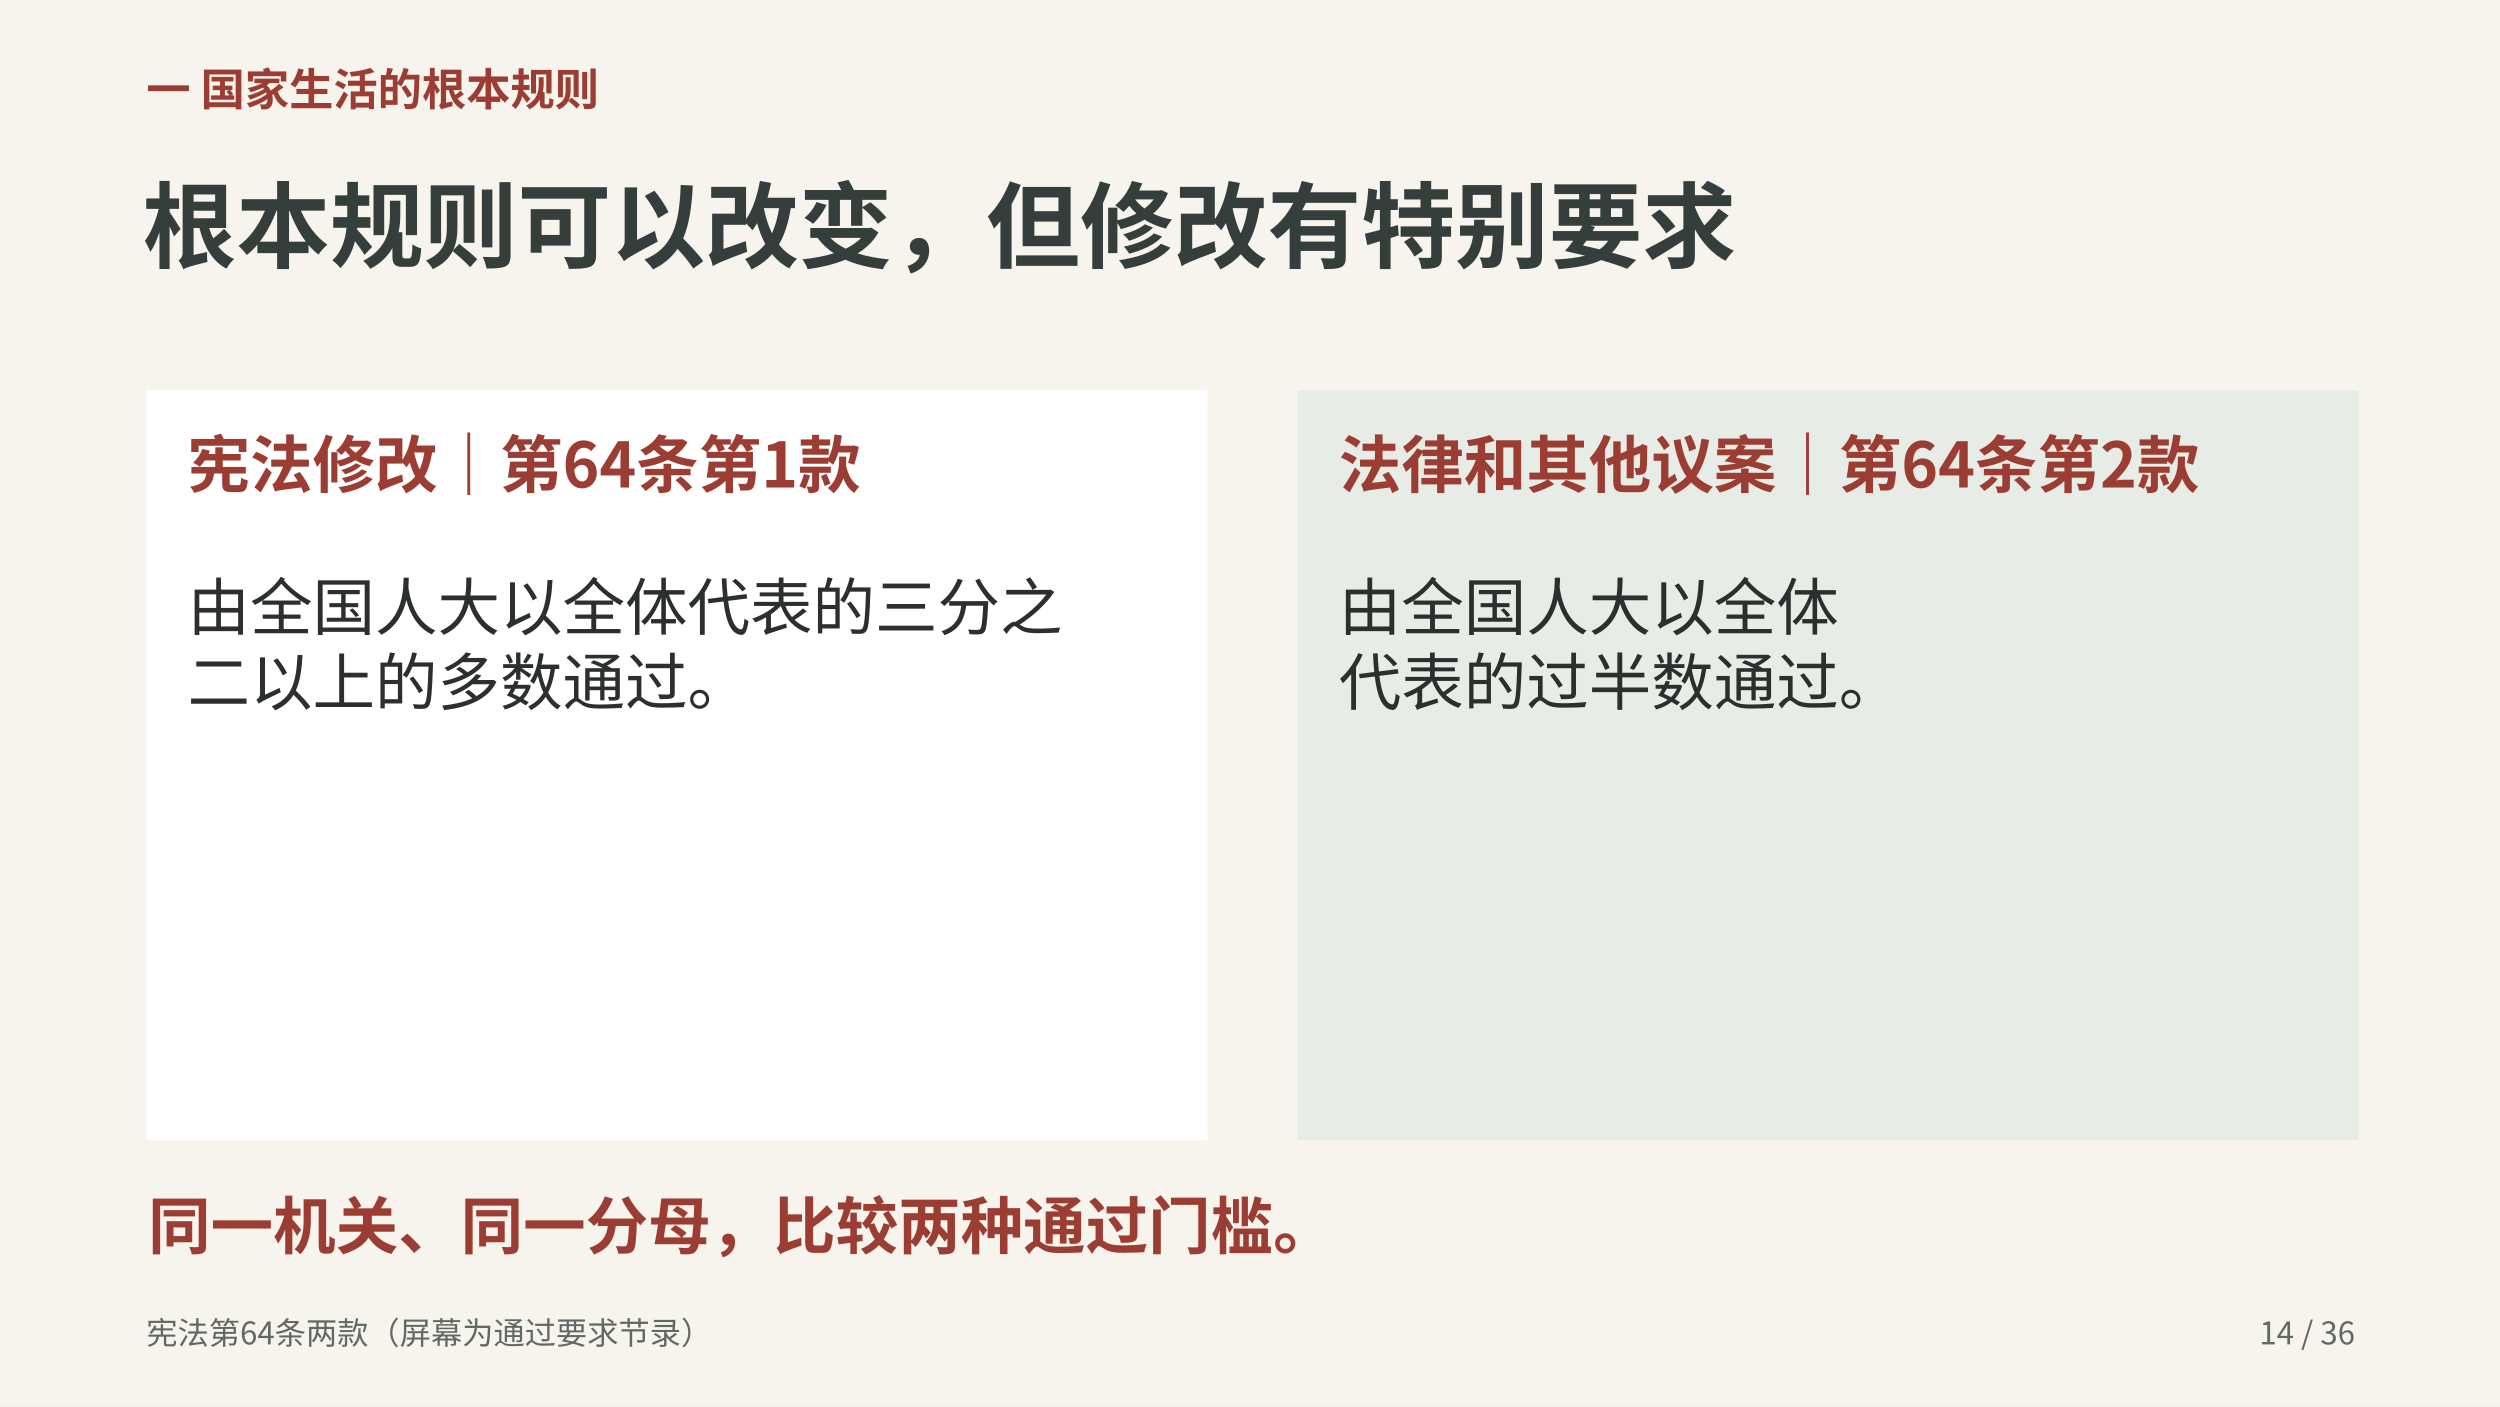
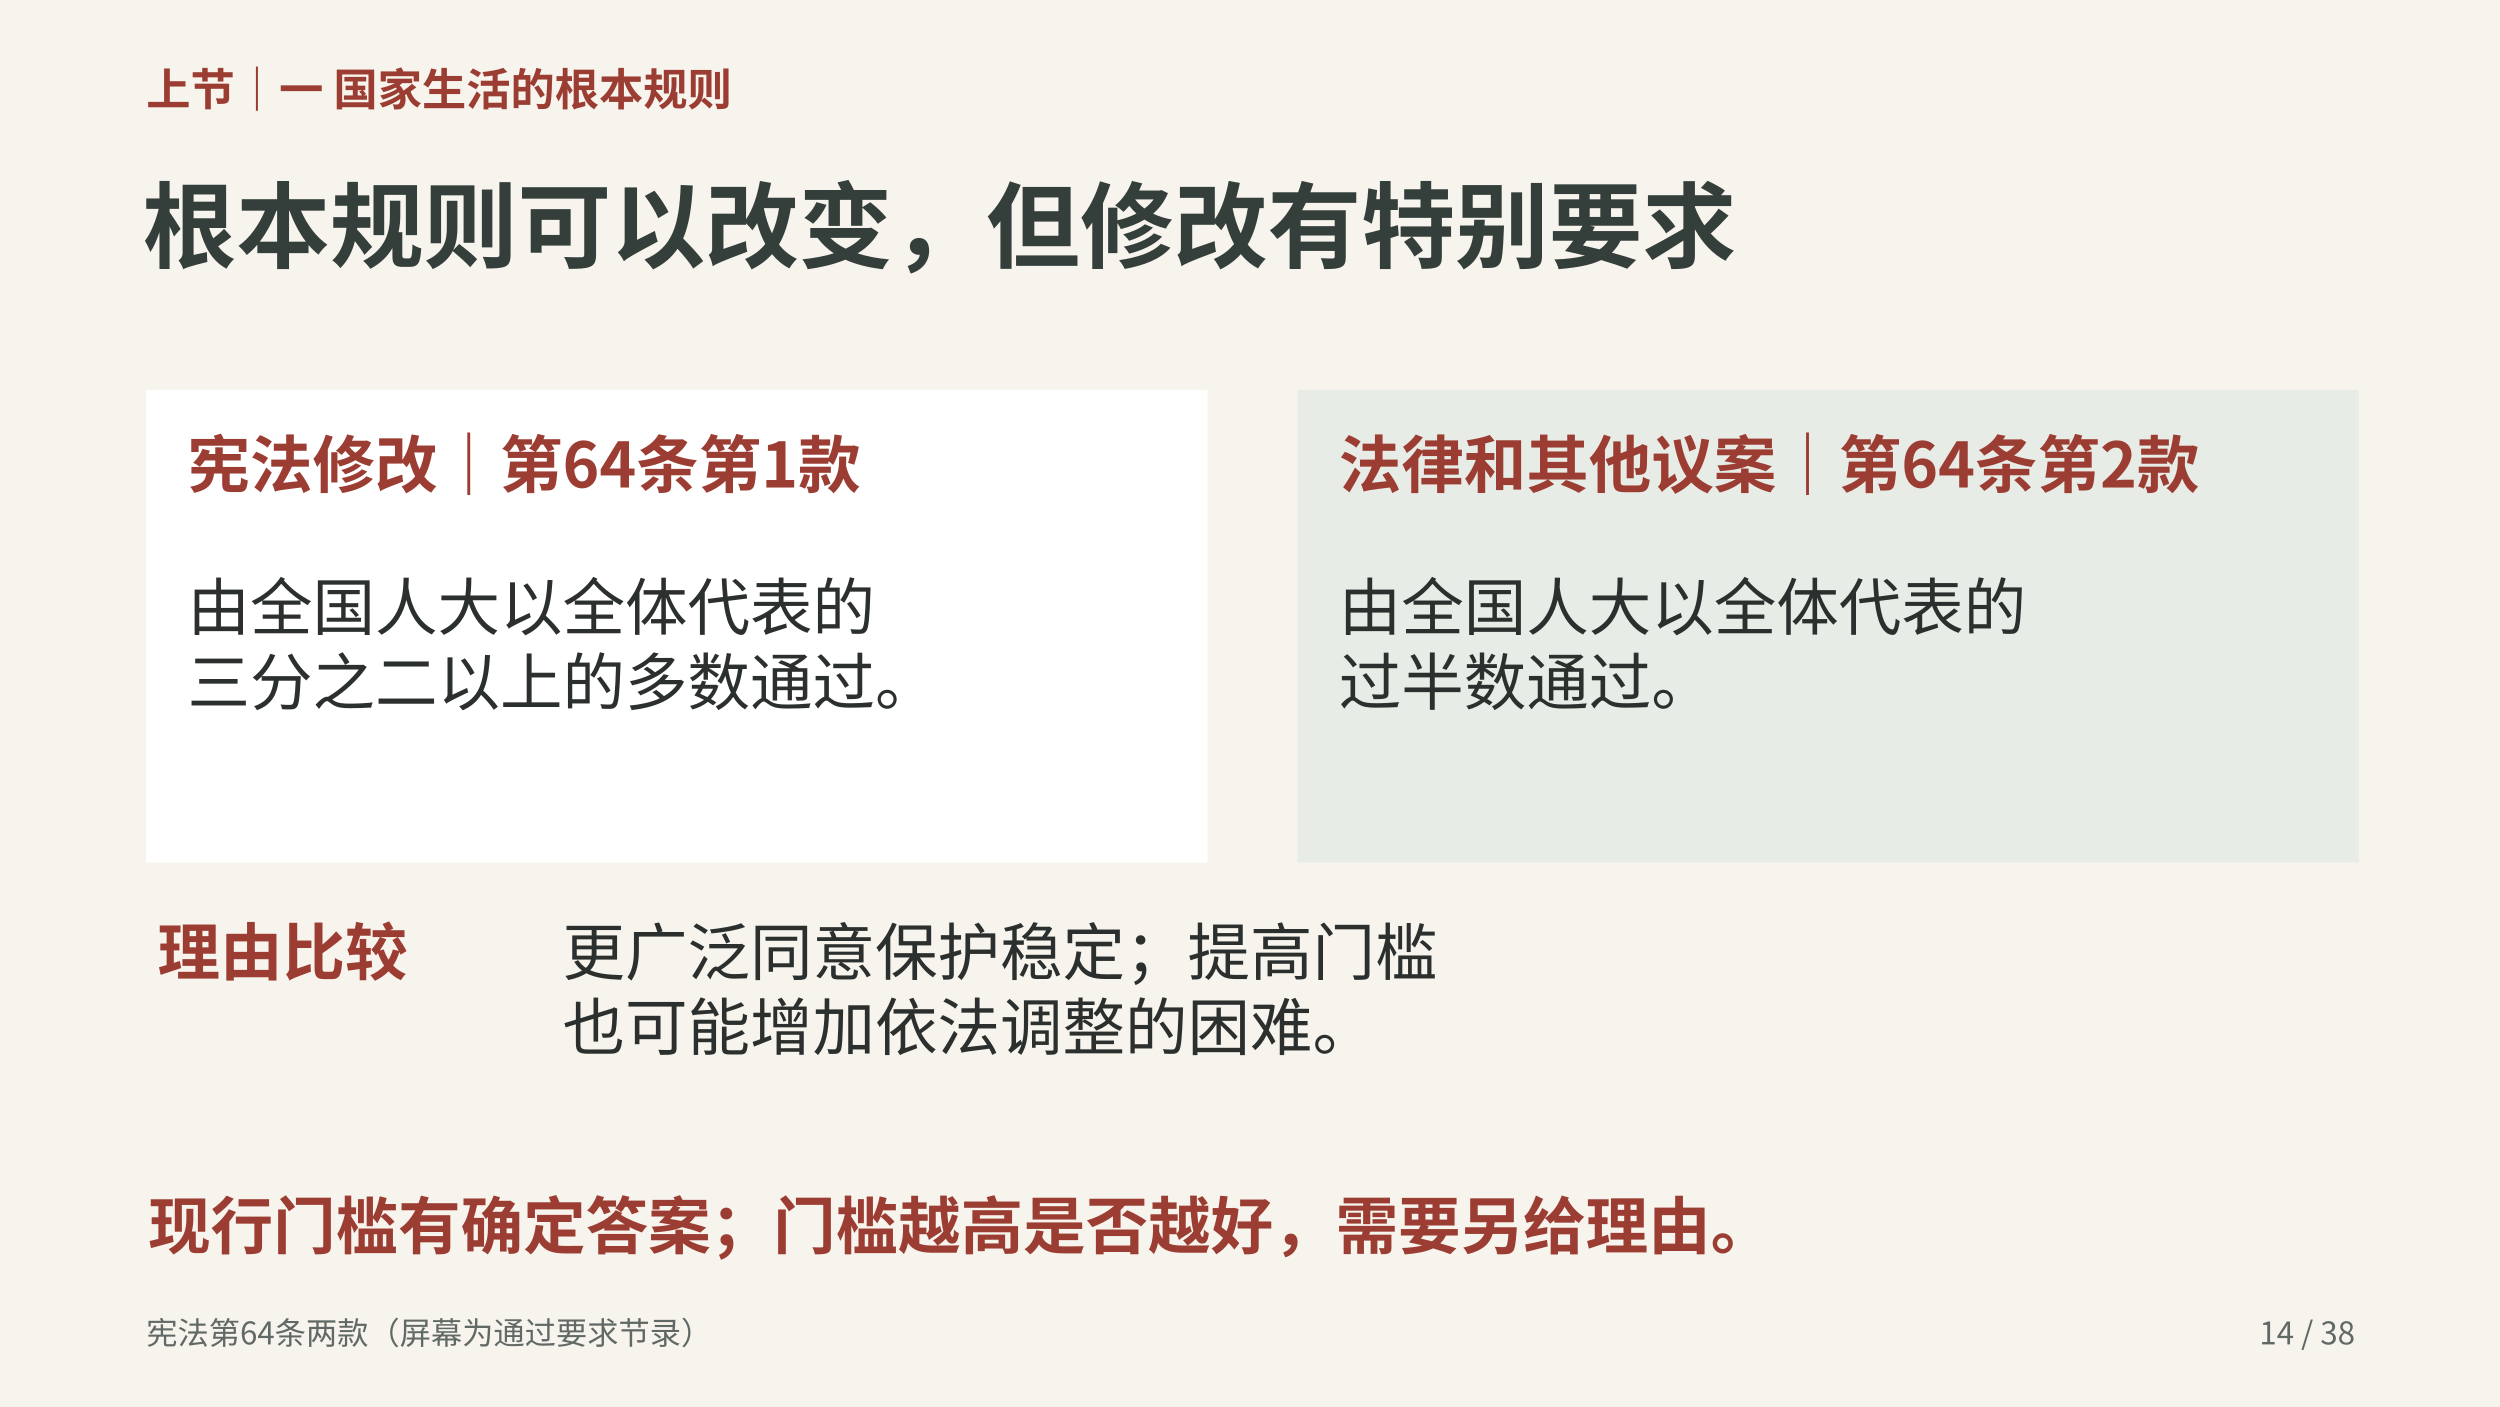
<svg xmlns="http://www.w3.org/2000/svg" viewBox="0 0 1600 900" width="1600" height="900">
  <defs>
    <marker id="arrow" viewBox="0 0 10 10" refX="8" refY="5" markerWidth="5" markerHeight="5" orient="auto-start-reverse">
      <path d="M 0 0 L 10 5 L 0 10 z" fill="#9B3D32" />
    </marker>
  </defs>
  <rect width="1600" height="900" fill="#F7F4ED" />
  <text x="93.6" y="67.5" font-family="Microsoft YaHei, Noto Sans CJK SC, sans-serif" font-size="28.333" font-weight="700" fill="#9B3D32" text-anchor="start">
-     <tspan x="93.6" dy="0">一 国家生活的根本规则</tspan>
+     <tspan x="93.6" dy="0">上节｜一 国家生活的根本规则</tspan>
  </text>
  <text x="91.2" y="166.8" font-family="Microsoft YaHei, Noto Sans CJK SC, sans-serif" font-size="60" font-weight="700" fill="#343E3B" text-anchor="start">
    <tspan x="91.2" dy="0">根本规则可以改变，但修改有特别要求</tspan>
  </text>
-   <rect x="93.6" y="249.6" width="679.2" height="480" fill="#FFFFFF" />
+   <rect x="93.6" y="249.6" width="679.2" height="302.4" fill="#FFFFFF" />
  <text x="120" y="312" font-family="Microsoft YaHei, Noto Sans CJK SC, sans-serif" font-size="40" font-weight="700" fill="#9B3D32" text-anchor="start">
    <tspan x="120" dy="0">宪法修改｜第64条第1款</tspan>
  </text>
  <text x="120" y="403.2" font-family="Microsoft YaHei, Noto Sans CJK SC, sans-serif" font-size="40" font-weight="400" fill="#2B302F" text-anchor="start">
-     <tspan x="120" dy="0">由全国人大以全体代表的三分之</tspan>
-     <tspan x="120" dy="48">二以上的多数通过。</tspan>
+     <tspan x="120" dy="0">由全国人大以全体代表的</tspan>
+     <tspan x="120" dy="48">三分之二以上的多数通过。</tspan>
  </text>
-   <rect x="830.4" y="249.6" width="679.2" height="480" fill="#E8ECE6" />
+   <rect x="830.4" y="249.6" width="679.2" height="302.4" fill="#E8ECE6" />
  <text x="856.8" y="312" font-family="Microsoft YaHei, Noto Sans CJK SC, sans-serif" font-size="40" font-weight="700" fill="#9B3D32" text-anchor="start">
    <tspan x="856.8" dy="0">法律和其他议案｜第64条第2款</tspan>
  </text>
  <text x="856.8" y="403.2" font-family="Microsoft YaHei, Noto Sans CJK SC, sans-serif" font-size="40" font-weight="400" fill="#2B302F" text-anchor="start">
-     <tspan x="856.8" dy="0">由全国人大以全体</tspan>
-     <tspan x="856.8" dy="48">代表的过半数通过。</tspan>
+     <tspan x="856.8" dy="0">由全国人大以全体代表的</tspan>
+     <tspan x="856.8" dy="48">过半数通过。</tspan>
+   </text>
+   <text x="100.8" y="624" font-family="Microsoft YaHei, Noto Sans CJK SC, sans-serif" font-size="40" font-weight="700" fill="#9B3D32" text-anchor="start">
+     <tspan x="100.8" dy="0">理由比较</tspan>
+   </text>
+   <text x="360" y="624" font-family="Microsoft YaHei, Noto Sans CJK SC, sans-serif" font-size="40" font-weight="400" fill="#2B302F" text-anchor="start">
+     <tspan x="360" dy="0">更广泛同意保护稳定；提高门槛</tspan>
+     <tspan x="360" dy="48">也可能增加依法调整的困难。</tspan>
  </text>
  <text x="94.8" y="799.2" font-family="Microsoft YaHei, Noto Sans CJK SC, sans-serif" font-size="40" font-weight="700" fill="#9B3D32" text-anchor="start">
-     <tspan x="94.8" dy="0">同一机关、同一分母，比较两种通过门槛。</tspan>
+     <tspan x="94.8" dy="0">现行门槛有确定答案；门槛越高是否越好，需要另给理由。</tspan>
  </text>
  <text x="93.6" y="860.4" font-family="Microsoft YaHei, Noto Sans CJK SC, sans-serif" font-size="20" font-weight="400" fill="#616966" text-anchor="start">
    <tspan x="93.6" dy="0">宪法第64条两款（屏幕为通过要求节录）</tspan>
  </text>
  <text x="1507.2" y="860.4" font-family="Microsoft YaHei, Noto Sans CJK SC, sans-serif" font-size="20" font-weight="400" fill="#616966" text-anchor="end">
-     <tspan x="1507.2" dy="0">14 / 36</tspan>
+     <tspan x="1507.2" dy="0">14 / 38</tspan>
  </text>
</svg>
